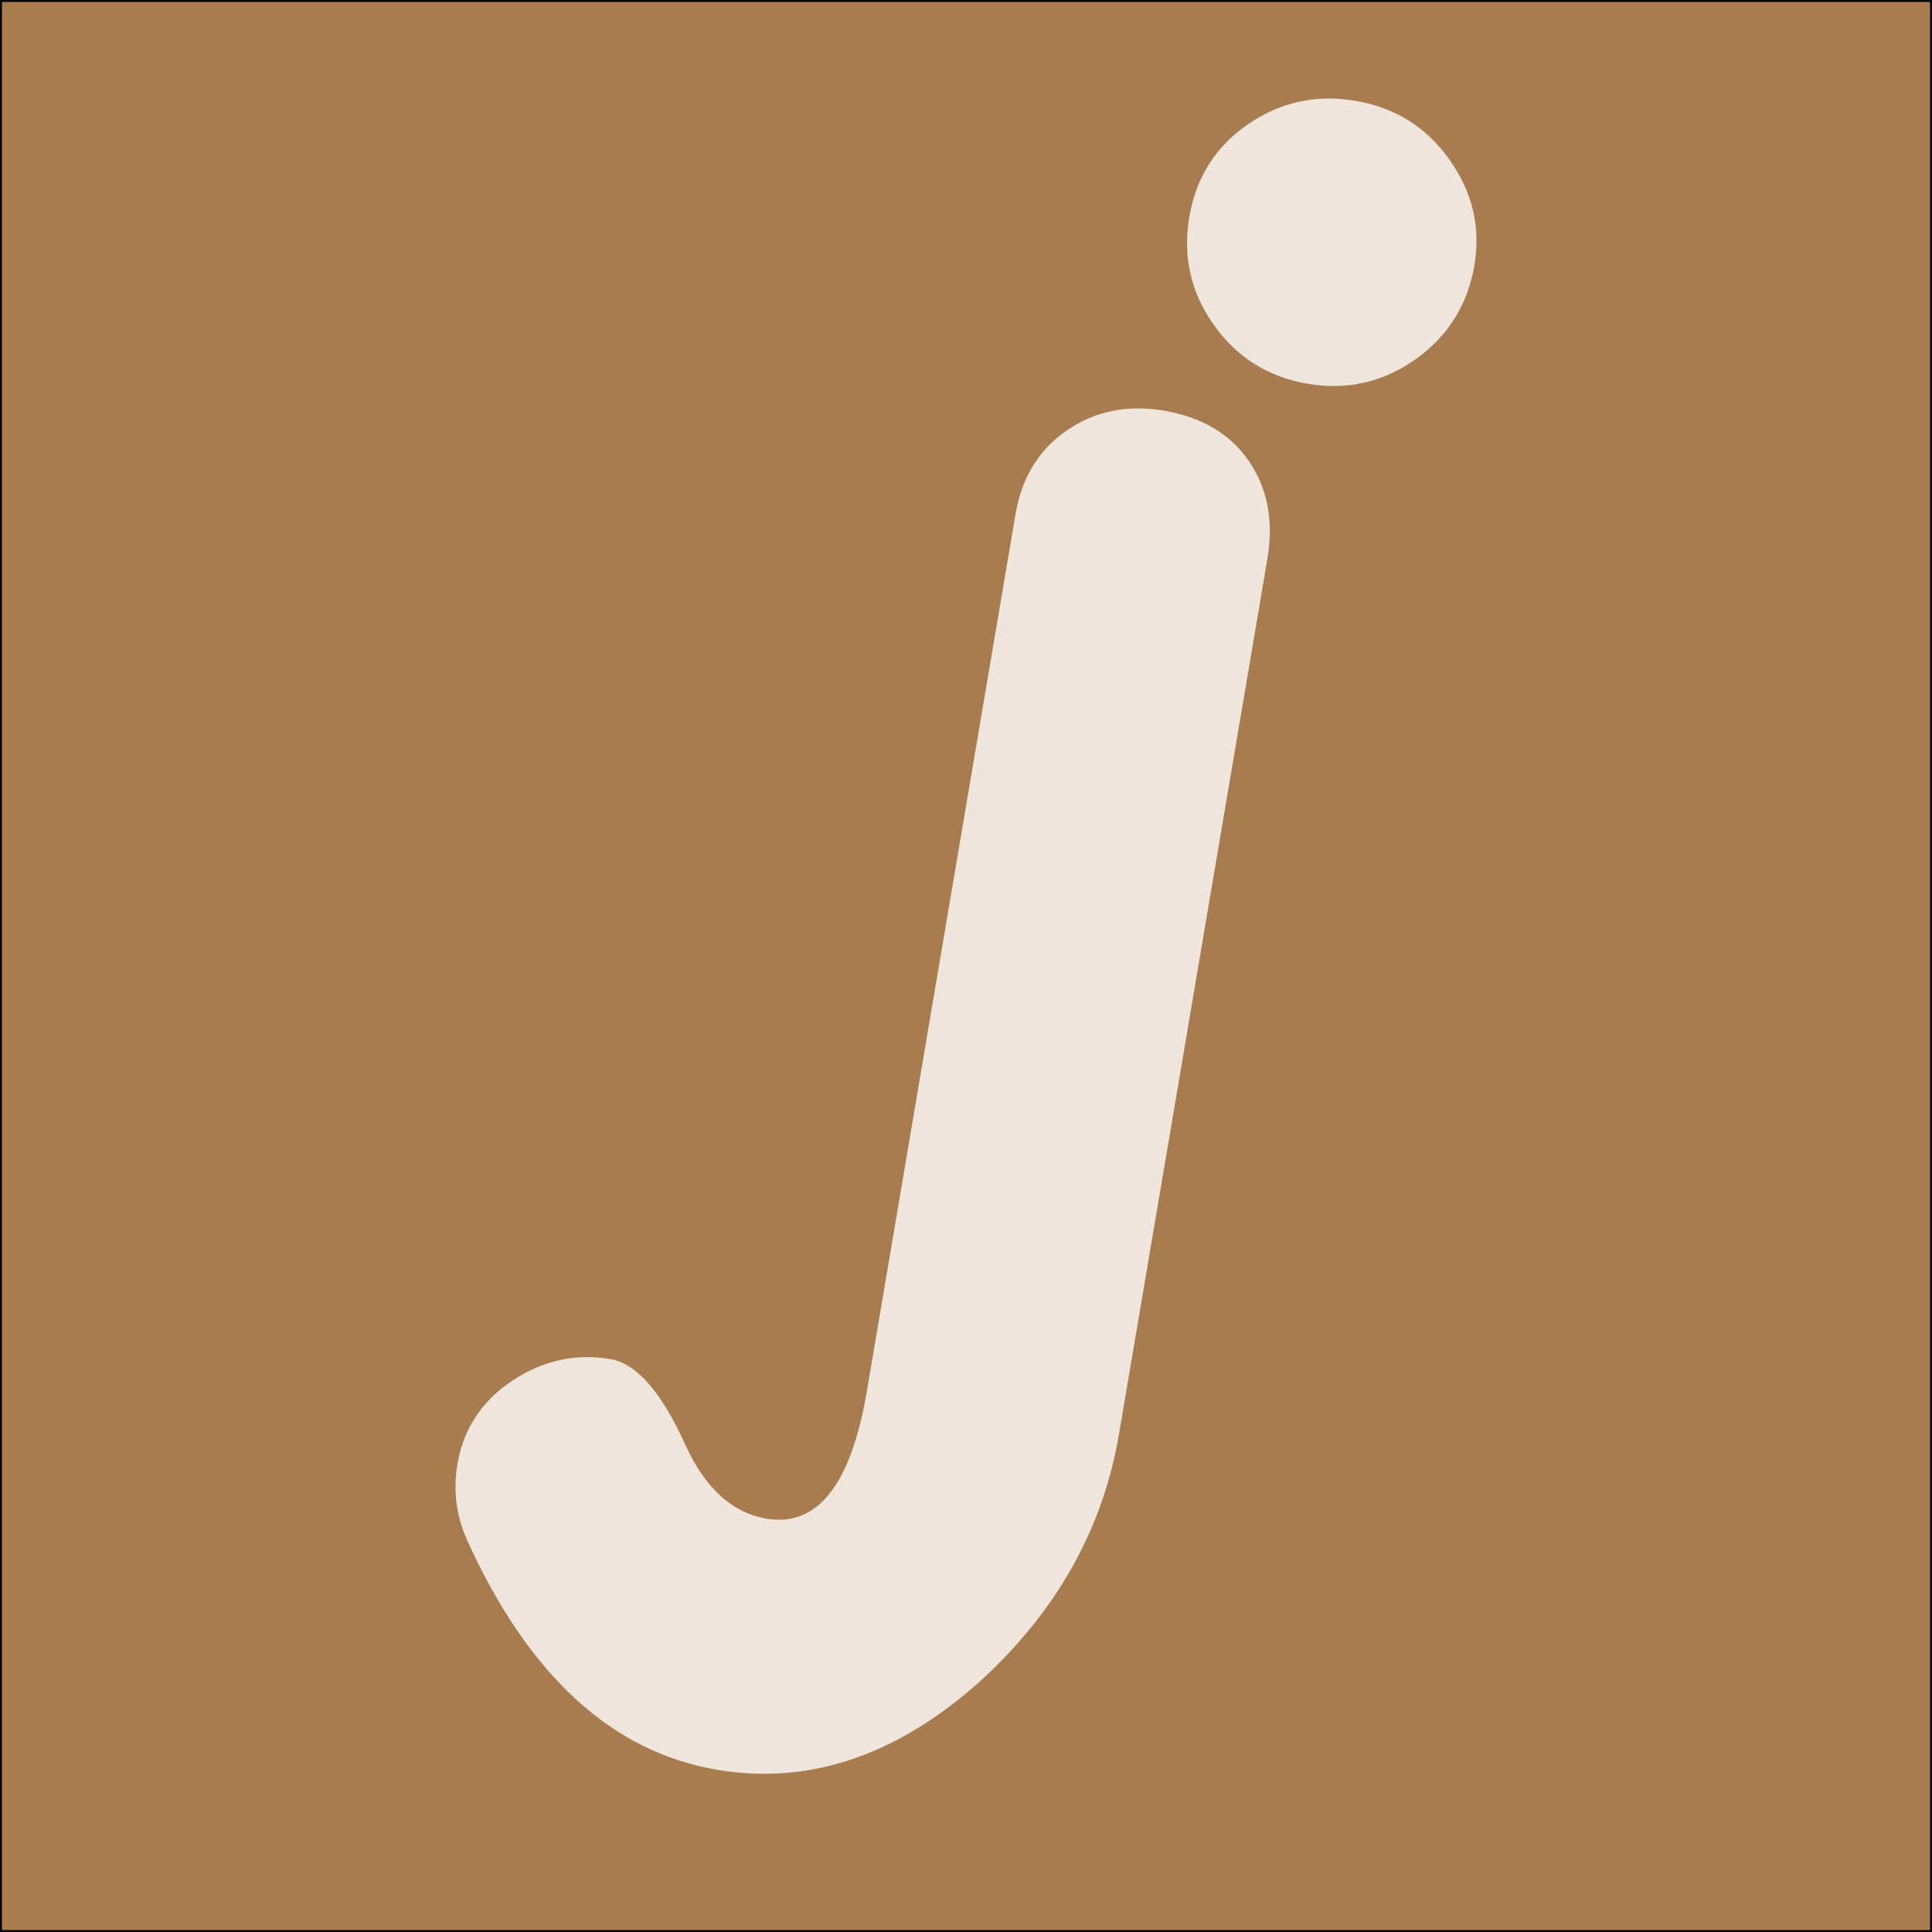
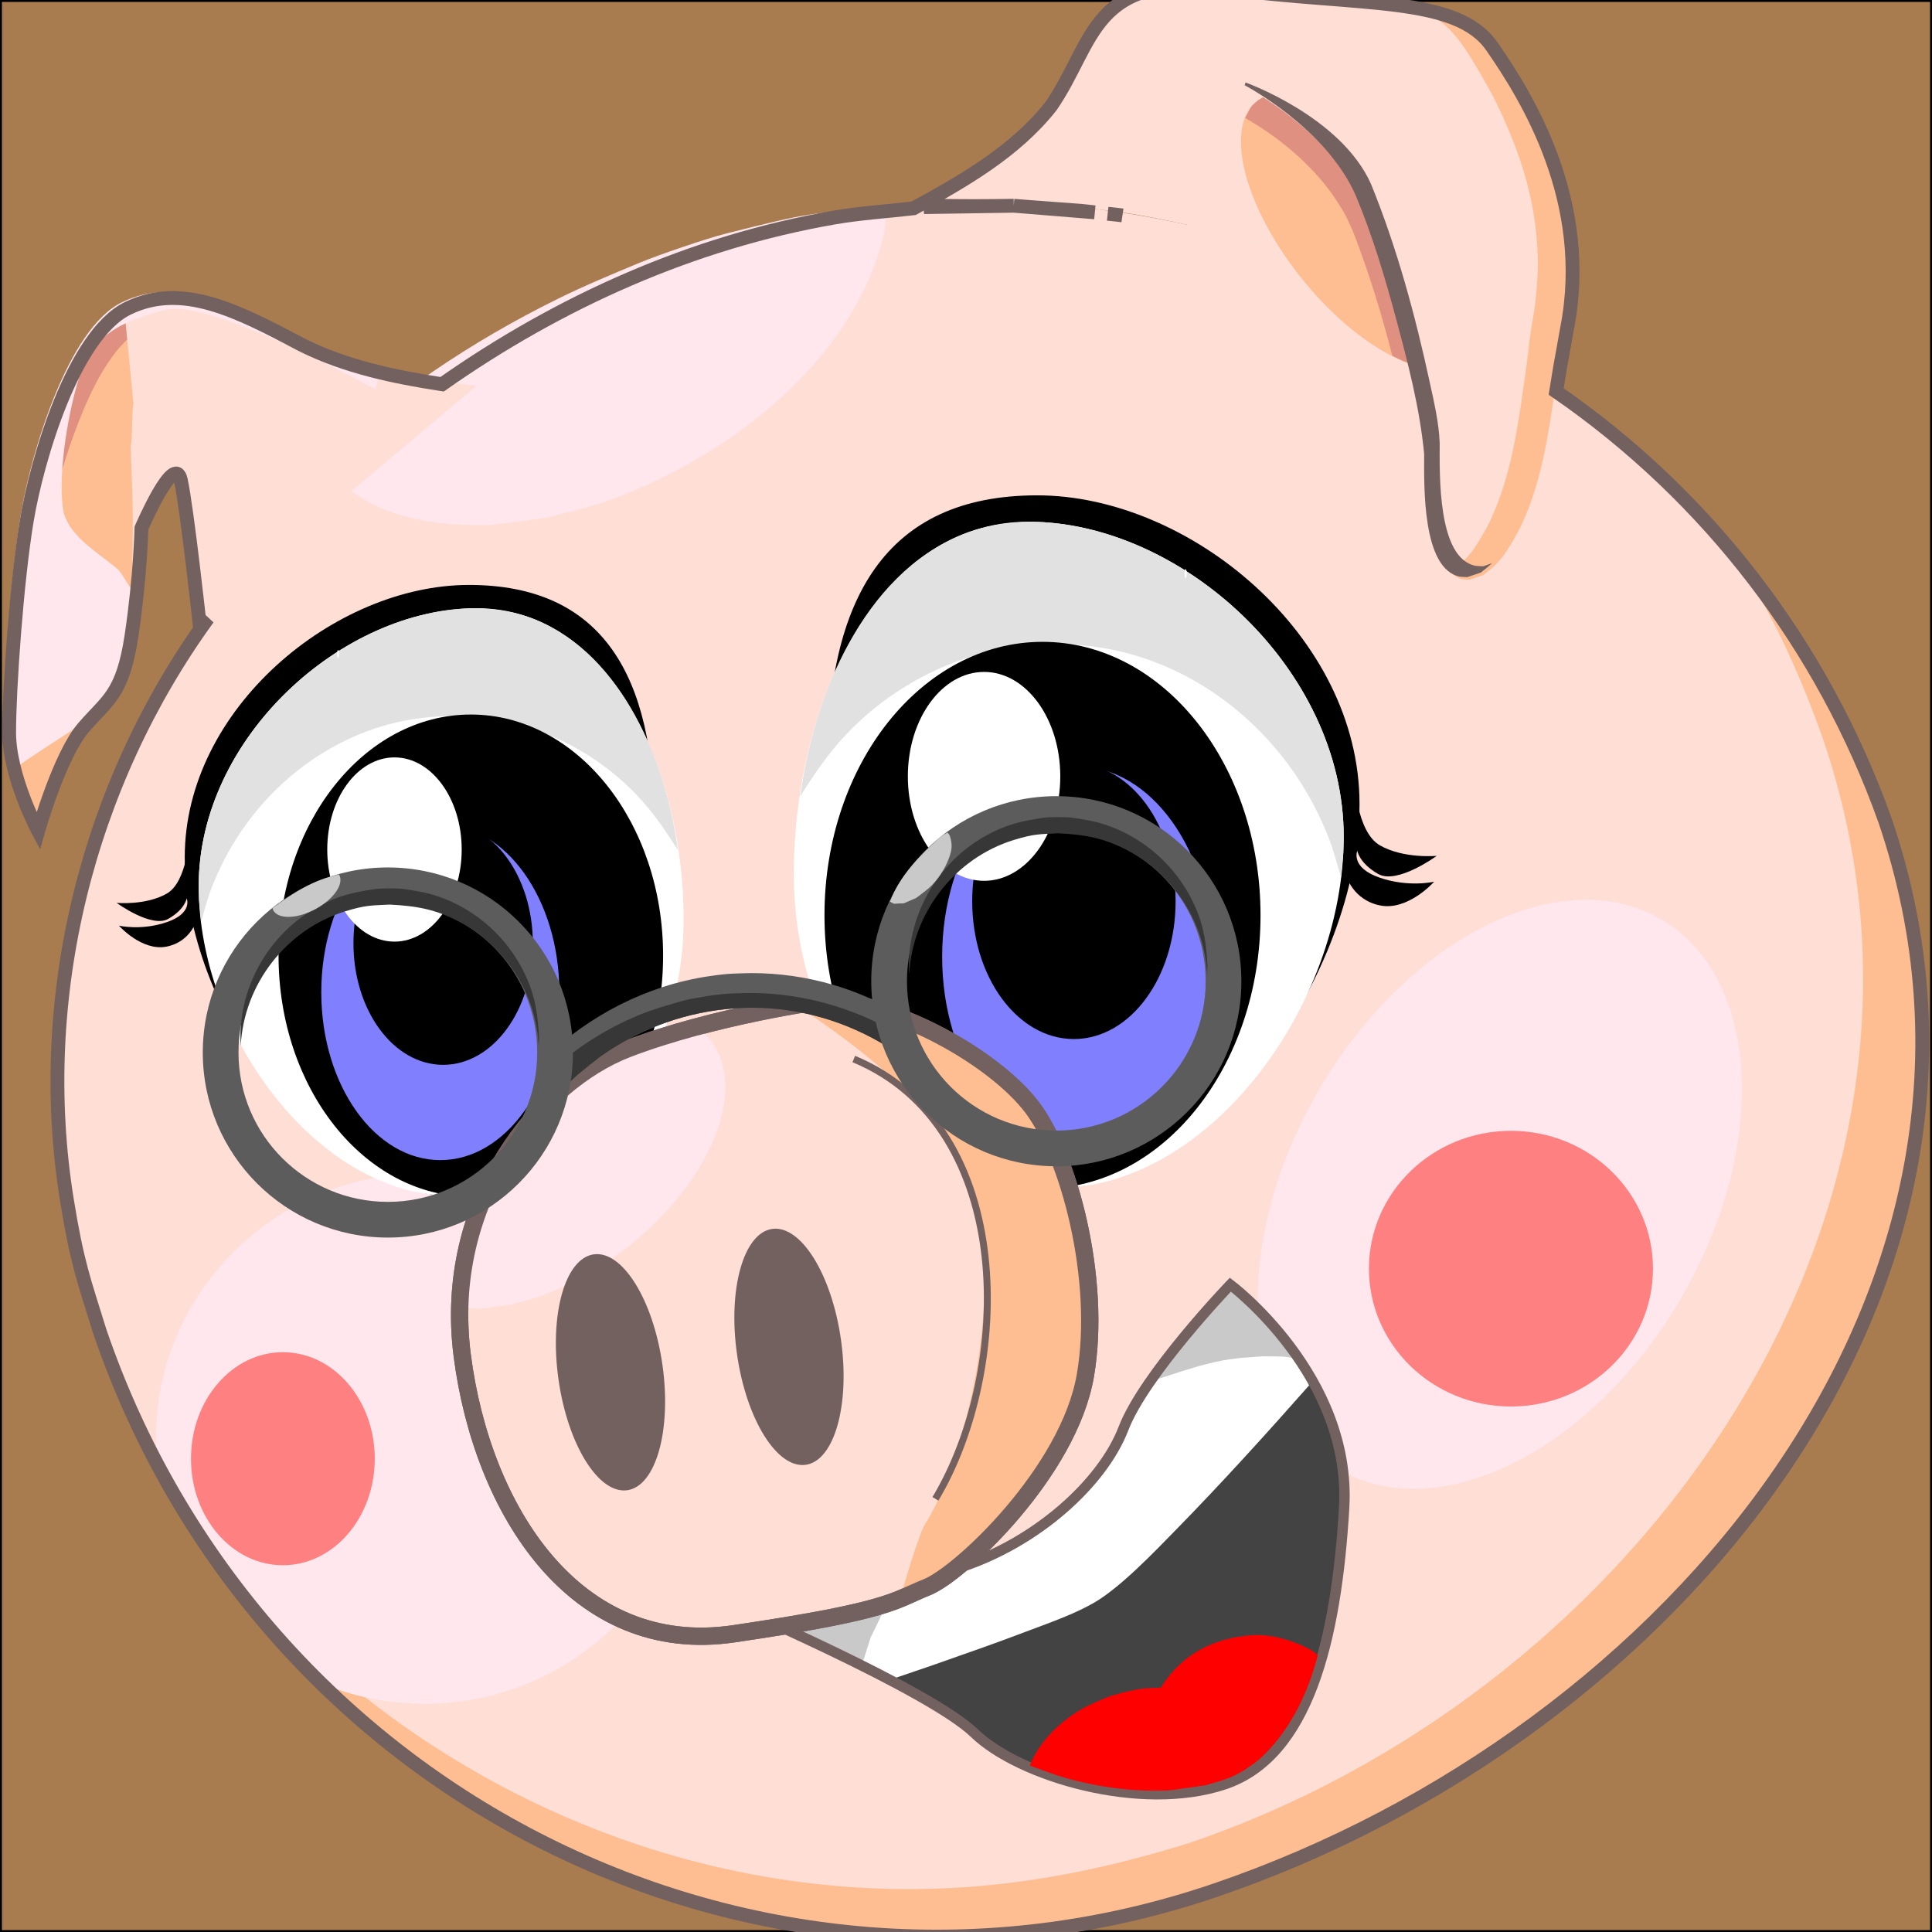
<svg xmlns="http://www.w3.org/2000/svg" version="1.1" id="Layer_1" x="0px" y="0px" width="500px" height="500px" viewBox="0 0 500 500" enable-background="new 0 0 500 500" xml:space="preserve">
-   <rect fill="#A97C50" stroke="#000000" stroke-miterlimit="10" width="500" height="500" />
+   <defs id="defs4619" />
+   <rect fill="#A97C50" stroke="#000000" stroke-miterlimit="10" width="500" height="500" id="rect4610" />
  <g id="Layer_1_1_">
-     <g opacity="0.8">
-       <path fill="#FFFFFF" d="M289.598,371.131c-4.168,24.594-16.158,45.925-35.947,63.972c-21.575,19.301-44.267,26.943-68.104,22.904    c-27.238-4.617-48.797-24.437-64.66-59.414c-2.832-6.328-3.656-12.892-2.5-19.696c1.537-9.08,6.254-16.268,14.154-21.539    c7.901-5.279,16.393-7.142,25.478-5.611c6.808,1.159,13.322,8.688,19.524,22.574c5.142,10.997,12.064,17.23,20.772,18.701    c13.233,2.257,21.905-8.74,26.022-32.95l38.478-227.019c1.6-9.454,6.041-16.671,13.307-21.683c7.273-4.99,15.631-6.688,25.1-5.093    c9.826,1.676,17.164,6.025,22.008,13.078c4.836,7.05,6.416,15.5,4.754,25.337L289.598,371.131z M381.57,68.667    c-1.742,10.21-6.805,18.317-15.203,24.293c-8.412,5.963-17.721,8.086-27.941,6.358c-10.211-1.73-18.314-6.814-24.281-15.222    c-5.971-8.388-8.088-17.708-6.354-27.927c1.729-10.21,6.777-18.206,15.164-23.993c8.367-5.777,17.676-7.807,27.875-6.077    c10.225,1.729,18.312,6.802,24.283,15.211C381.082,49.717,383.246,58.851,381.57,68.667z" />
+     <g opacity="0.8" id="g4613">
+       <path fill="#FFFFFF" d="M289.598,371.131c-4.168,24.594-16.158,45.925-35.947,63.972c-21.575,19.301-44.267,26.943-68.104,22.904    c-27.238-4.617-48.797-24.437-64.66-59.414c-2.832-6.328-3.656-12.892-2.5-19.696c1.537-9.08,6.254-16.268,14.154-21.539    c7.901-5.279,16.393-7.142,25.478-5.611c6.808,1.159,13.322,8.688,19.524,22.574c5.142,10.997,12.064,17.23,20.772,18.701    c13.233,2.257,21.905-8.74,26.022-32.95l38.478-227.019c1.6-9.454,6.041-16.671,13.307-21.683c7.273-4.99,15.631-6.688,25.1-5.093    c9.826,1.676,17.164,6.025,22.008,13.078c4.836,7.05,6.416,15.5,4.754,25.337L289.598,371.131z M381.57,68.667    c-1.742,10.21-6.805,18.317-15.203,24.293c-8.412,5.963-17.721,8.086-27.941,6.358c-10.211-1.73-18.314-6.814-24.281-15.222    c-5.971-8.388-8.088-17.708-6.354-27.927c1.729-10.21,6.777-18.206,15.164-23.993c8.367-5.777,17.676-7.807,27.875-6.077    c10.225,1.729,18.312,6.802,24.283,15.211C381.082,49.717,383.246,58.851,381.57,68.667z" id="path4615" />
+     </g>
+   </g>
+   <g id="g5355" transform="translate(-690.3898,-259.661)">
+     <g display="none" id="Legs" style="display:none">
+       <path id="path5014" d="m 391.013,619.886 c 37.584,-3.384 71.585,32.057 75.943,79.16 4.359,47.103 -24.178,38.472 -61.763,41.856 -37.584,3.383 -69.983,17.5 -74.341,-29.603 -4.359,-47.102 22.576,-88.03 60.161,-91.413 z" style="fill:#957b4b" />
+       <g id="g5016">
+         <path id="path5018" d="m 286.215,655.169 c 24.681,1.981 42.57,30.505 39.957,63.71 -2.614,33.205 -20.063,23.925 -44.744,21.944 -24.682,-1.982 -47.25,4.086 -44.636,-29.119 2.614,-33.204 24.742,-58.516 49.423,-56.535 z" style="fill:#957b4b" />
+         <path id="path5020" d="m 286.215,655.169 c 24.681,1.981 42.57,30.505 39.957,63.71 -2.614,33.205 -20.063,23.925 -44.744,21.944 -24.682,-1.982 -47.25,4.086 -44.636,-29.119 2.614,-33.204 24.742,-58.516 49.423,-56.535 z" style="fill-opacity:0;stroke:#54382a;stroke-width:2.225" />
+       </g>
+       <path id="path5022" d="m 356.671,745.114 c -7.766,-0.773 -14.836,-4.264 -19.173,-10.939 -4.413,-6.79 -5.826,-14.977 -6.646,-22.876 -4.359,-47.102 22.576,-88.03 60.16,-91.413 5.772,-0.51 11.6,-0.118 17.256,1.154 30.787,6.924 51.881,37.487 57.073,67.207 -6.92,-1.64 -14.006,-1.775 -21.07,-1.931 -6.736,0.11 -13.455,0.843 -20.059,2.168 -24.403,4.897 -49.578,18.375 -61.933,40.84 -2.682,4.876 -2.84,6.039 -4.64,11.241 z" style="fill:#7a513d" />
+       <path id="path5024" d="m 391.513,620.386 c 37.584,-3.384 71.585,32.057 75.943,79.16 4.359,47.103 -24.178,38.472 -61.763,41.856 -37.584,3.383 -69.983,17.5 -74.341,-29.603 -4.359,-47.102 22.576,-88.03 60.161,-91.413 z" style="fill-opacity:0;stroke:#54312a;stroke-width:3.28" />
+       <path id="path5026" d="m 306.917,743.013 -5.197,-0.214 c 0.354,-3.511 0.259,-1.863 0.336,-4.941 0,-22.962 -18.502,-41.576 -41.326,-41.576 -8.449,-0.038 -16.501,2.67 -23.447,7.391 3.348,-21.301 18.257,-46.005 41.572,-48.858 3.21,-0.392 4.104,-0.273 6.86,-0.146 24.681,1.981 42.571,30.505 39.957,63.71 -0.799,7.268 -1.585,16.142 -7.646,21.204 -2.372,1.982 -5.001,2.608 -7.941,3.21 z" style="fill:#7a513d" />
+       <path id="path5028" d="m 286.215,655.169 c 24.681,1.981 42.57,30.505 39.957,63.71 -2.614,33.205 -20.063,23.925 -44.744,21.944 -24.682,-1.982 -47.25,4.086 -44.636,-29.119 2.614,-33.204 24.742,-58.516 49.423,-56.535 z" style="fill-opacity:0;stroke:#54382a;stroke-width:2.225" />
+     </g>
+     <g id="Face" transform="matrix(1.791247,0,0,1.791247,348.4779,-201.1697)">
+       <path id="path5155" d="M 365.996,529.858 C 299.875,552.418 227.696,516.257 204.779,449.09 181.862,381.923 225.878,315.534 292,292.974 c 66.121,-22.56 147.798,15.115 170.715,82.282 22.917,67.167 -30.597,132.042 -96.719,154.602 z" style="fill:#ffded6" />
+       <path id="path5157" d="m 322.314,536.524 c -10.949,-0.844 -13.676,-0.648 -24.406,-3.091 -38.122,-8.681 -71.47,-35.433 -87.739,-71.058 18.876,36.266 56.214,61.725 96.654,66.847 19.623,2.485 37.234,0.151 55.996,-5.717 66.122,-22.56 114.375,-92.281 91.458,-159.447 -3.337,-9.437 -7.527,-18.696 -13.178,-26.995 9.603,11.212 16.667,24.339 21.616,38.193 22.917,67.167 -30.597,132.042 -96.719,154.602 -10.051,3.791 -20.655,5.062 -31.227,6.38 z" style="fill:#ffbe92" />
+       <path id="path5159" d="m 384.186,469.497 c -14.358,-8.465 -15.525,-33.093 -2.605,-55.008 12.92,-21.915 35.033,-32.818 49.391,-24.354 14.358,8.465 15.525,33.092 2.605,55.008 -12.92,21.915 -35.033,32.819 -49.391,24.354 z" style="fill:#ffe7ed" />
+       <path id="path5161" d="m 261.864,333.111 c -7.128,0.175 -14.665,-0.636 -20.517,-5.126 -2.077,-1.593 -2.315,-2.126 -3.947,-4.137 10.016,-9.503 21.709,-17.307 34.081,-23.409 3.87,-1.909 7.86,-3.568 11.845,-5.223 2.709,-1.125 9.529,-3.464 12.375,-4.182 12.79,-3.228 11.197,-2.668 23.36,-4.08 -0.187,1.509 -0.198,3.05 -0.562,4.526 -4.549,18.45 -23.254,32.446 -40.535,38.387 -2.688,0.924 -5.485,1.49 -8.228,2.236 z" style="fill:#ffe7ed" />
+       <path id="path5163" d="m 252.214,503.427 c -3.268,-0.003 -6.532,-0.404 -9.702,-1.207 -1.232,-0.312 -2.441,-0.713 -3.646,-1.119 -0.459,-0.154 -0.958,-0.264 -1.341,-0.56 -3.243,-2.504 -10.567,-11.304 -11.214,-12.114 -6.325,-7.914 -7.46,-10.343 -12.317,-18.447 -0.778,-1.418 -0.561,-3.301 -0.601,-4.874 0,-21.164 17.381,-38.321 38.821,-38.321 21.441,0 38.822,17.157 38.822,38.321 0,21.164 -17.381,38.321 -38.822,38.321 z" style="fill:#ffe7ed" />
+     </g>
+     <g id="Ears" transform="matrix(1.791247,0,0,1.791247,348.4779,-201.1697)">
+       <path id="path5166" d="m 415.214,313.329 c -15.45,-11.332 -33.849,-19.342 -52.531,-23.516 -11.43,-2.554 -14.207,-2.374 -25.836,-3.319 -13.494,0.207 -8.693,-0.301 -14.477,0.371 7.227,-3.944 14.671,-8.198 19.849,-14.754 6.403,-9.284 5.763,-19.529 25.29,-16.968 19.528,2.562 33.294,0.961 38.416,8.324 5.122,7.363 14.406,22.409 10.885,40.657 l -1.231,6.929 z" style="fill:#ffded6" />
+       <path id="path5168" d="m 402.277,309.544 c -4.865,3.547 -15.455,-2.026 -23.655,-12.447 -8.199,-10.421 -10.902,-21.745 -6.037,-25.291 4.865,-3.547 15.455,2.026 23.655,12.447 8.199,10.421 10.902,21.745 6.037,25.291 z" style="fill:#ffbe92" />
+       <path id="path5170" d="m 398.99,310.605 c -2.502,0.036 -4.776,-0.795 -6.951,-1.94 -1.473,-5.775 -3.217,-11.481 -5.328,-17.055 -0.354,-0.936 -1.188,-2.879 -1.725,-3.761 -0.687,-1.128 -1.395,-2.247 -2.197,-3.297 -3.169,-4.147 -7.488,-7.66 -12.012,-10.244 1.167,-2.073 0.491,-1.297 1.808,-2.503 4.865,-3.546 15.456,2.027 23.655,12.448 8.199,10.422 10.902,21.744 6.037,25.291 l -0.977,0.559 z" style="fill:#df9080" />
+       <path id="path5172" d="m 403.252,341.015 -1.026,-0.054 c -5.57,-1.044 -5.221,-13.228 -5.221,-17.753 0,-4.525 -5.57,-27.674 -9.921,-37.42 -4.351,-9.747 -16.013,-15.839 -16.013,-15.839 l 8.165,-13.608 c 6.8,0.816 16.824,0.497 22.915,3.843 3.285,1.805 5.131,5.099 6.982,8.205 6.521,10.941 10.032,22.968 7.677,35.735 -1.323,7.172 -2.086,26.532 -9.837,34.734 -0.533,0.564 -1.189,0.997 -1.783,1.496 z" style="fill:#ffded6" />
+       <path id="path5174" d="m 403.252,341.015 c -1.506,0.029 -1.852,-0.25 -2.974,-1.189 l 0.425,-0.145 c 0.595,-0.499 1.25,-0.932 1.783,-1.496 0.458,-0.554 0.981,-1.06 1.373,-1.663 0.836,-1.282 1.643,-2.591 2.3,-3.974 2.881,-6.065 3.928,-12.933 4.857,-19.515 2.389,-16.916 -1.008,6.462 1.063,-8.101 0.155,-1.086 0.518,-2.899 0.617,-3.866 0.366,-3.583 0.501,-5.769 0.203,-9.357 -0.587,-7.082 -2.859,-13.483 -5.954,-19.839 -0.693,-1.423 -1.532,-2.769 -2.299,-4.154 -1.851,-3.107 -3.697,-6.4 -6.982,-8.205 -1.998,-1.17 -4.248,-1.626 -6.477,-2.111 3.801,0.256 7.544,1.096 10.965,2.784 3.284,1.805 5.13,5.099 6.982,8.206 5.12,8.695 8.622,18.433 8.401,28.633 -0.067,3.057 -0.55,5.637 -0.969,8.583 -2.064,14.513 1.318,-8.758 -1.063,8.1 -0.929,6.582 -1.976,13.45 -4.857,19.515 -0.657,1.383 -1.464,2.692 -2.3,3.974 -0.392,0.603 -0.915,1.109 -1.373,1.663 -0.533,0.564 -1.188,0.997 -1.782,1.496 z" style="fill:#ffbe92" />
+       <path id="path5176" d="m 402.887,340.65 -1.025,-0.054 c -5.57,-1.044 -5.222,-13.227 -5.222,-17.752 -0.638,-6.639 -2.349,-13.186 -4.079,-19.615 -1.624,-6.038 -3.423,-12.034 -5.842,-17.806 -4.351,-9.747 -16.012,-15.838 -16.012,-15.838 l 0.13,-0.401 c 0,0 13.775,4.922 18.126,14.669 3.758,9.245 6.389,18.952 8.496,28.699 0.61,2.82 1.326,5.808 1.425,8.721 0,4.525 -0.348,16.709 5.221,17.753 1.493,0.078 0.702,0.164 2.353,-0.398 -1.008,0.896 -0.467,0.439 -1.632,1.362 z" style="fill:#736160" />
+       <path id="path5178" d="m 259.731,312.99 c 0,0 -16.416,-1.459 -25.718,-6.384 -9.302,-4.925 -17.328,-9.12 -25.171,-5.29 -7.842,3.831 -13.132,21.888 -14.591,30.643 -1.459,8.755 -2.554,24.258 -2.554,30.642 0,6.384 4.195,14.227 4.195,14.227 0,0 3.101,-10.944 6.567,-14.956 3.465,-4.013 5.654,-4.743 6.931,-13.315 1.276,-8.573 1.427,-15.491 1.427,-15.491 0,0 4.774,-11.139 5.686,-6.944 0.912,4.195 2.736,20.976 2.736,20.976 l 40.492,-34.108 z" style="fill:#ffded6" />
+       <path id="path5180" d="m 195.893,376.828 c 0,0 -4.196,-7.843 -4.196,-14.226 0.07,-6.273 0.539,-12.539 1.105,-18.783 0.86,-9.485 2.107,-17.71 5.457,-26.722 1.589,-4.277 3.5,-8.734 6.45,-12.28 0.801,-0.963 1.739,-1.809 2.693,-2.621 0.405,-0.345 0.908,-0.554 1.362,-0.831 l 1.418,14.397 c -0.257,-0.322 -0.167,6.058 -0.436,5.746 0.358,9.139 0.449,11.604 0.118,20.752 -0.147,4.077 -0.463,9.474 -2.315,13.219 -1.237,2.503 -3.251,4.357 -5.09,6.393 -3.466,4.013 -6.566,14.956 -6.566,14.956 z" style="fill:#ffbe92" />
+       <path id="path5182" d="m 191.697,362.601 c 0.07,-6.272 0.538,-12.539 1.105,-18.783 0.86,-9.485 2.107,-17.71 5.456,-26.722 1.59,-4.277 3.501,-8.734 6.45,-12.28 0.802,-0.963 1.74,-1.809 2.694,-2.621 0.405,-0.344 0.908,-0.554 1.362,-0.831 l 0.487,4.94 -1.171,1.241 c -2.95,3.546 -4.861,8.004 -6.45,12.281 -3.35,9.012 -4.597,17.236 -5.457,26.721 -0.566,6.244 -1.035,12.511 -1.104,18.783 l -3.372,-2.729 z" style="fill:#df9080" />
+       <path id="path5184" d="m 192.453,368.668 c -1.128,-4.782 -0.84,-2.625 -1.121,-6.431 0,-6.384 1.095,-21.888 2.554,-30.643 1.459,-8.755 6.748,-26.812 14.592,-30.642 7.842,-3.83 15.868,0.365 25.17,5.289 3.862,2.022 8.083,3.2 12.309,4.177 l -0.818,3.119 c 0,0 -23.529,-13.132 -30.278,-11.491 -6.748,1.642 -10.761,3.831 -12.585,9.85 -1.824,6.019 -3.101,14.774 -2.189,19.516 1.157,3.696 5.102,5.75 7.829,8.126 0.579,0.505 1.92,3.047 2.451,3.602 0.009,2.341 0.146,4.994 -0.062,7.322 -0.35,3.899 -3.968,8.047 -5.522,9.351 -0.422,0.354 -3.353,2.843 -3.784,3.153 -2.73,1.769 -5.464,3.533 -8.13,5.397 z" style="fill:#ffe7ed" />
+     </g>
+     <g id="Blush" transform="matrix(1.791247,0,0,1.791247,348.4779,-201.1697)">
+       <path id="path5187" d="m 409.182,460.48 c -11.333,0 -20.519,-8.917 -20.519,-19.916 0,-10.999 9.186,-19.916 20.519,-19.916 11.333,0 20.519,8.917 20.519,19.916 0,10.999 -9.186,19.916 -20.519,19.916 z" style="fill:#ff8080" />
+       <path id="path5189" d="m 231.749,483.414 c -7.333,0 -13.277,-6.891 -13.277,-15.39 0,-8.499 5.944,-15.39 13.277,-15.39 7.333,0 13.277,6.891 13.277,15.39 0,8.499 -5.944,15.39 -13.277,15.39 z" style="fill:#ff8080" />
+     </g>
+     <g id="Mouth" transform="matrix(1.791247,0,0,1.791247,348.4779,-201.1697)">
+       <path id="path5192" d="m 295.117,488.242 c 0,0 22.094,-1.258 33.561,-4.879 11.466,-3.621 21.004,-12.36 24.022,-20.205 3.017,-7.846 15.443,-20.783 15.443,-20.783 0,0 17.56,13.15 16.437,32.233 -1.123,19.083 -5.164,35.921 -17.287,39.962 -12.124,4.041 -29.635,-1.123 -36.146,-7.409 -6.51,-6.286 -36.03,-18.919 -36.03,-18.919 z" style="fill:#434343" />
+       <path id="path5194" d="m 319.699,499.881 c -6.137,-3.246 -12.417,-6.212 -18.744,-9.063 -1.937,-0.873 -3.917,-1.671 -5.837,-2.58 l 0.064,0 c 11.242,-0.85 22.617,-1.747 33.496,-4.875 11.467,-3.621 21.005,-12.36 24.023,-20.205 3.017,-7.846 15.442,-20.783 15.442,-20.783 3.963,3.157 7.41,6.982 10.218,11.197 0.741,1.113 1.323,2.325 1.984,3.487 -6.421,7.27 -12.932,14.465 -19.722,21.396 -2.965,3.027 -7.927,8.235 -11.734,10.407 -2.868,1.636 -6.12,2.768 -9.196,3.93 -5.936,2.241 -7.531,2.757 -14.098,5.077 z" style="fill:#ffffff" />
+       <path id="path5196" d="m 315.437,497.736 c -8.139,-4.095 -3.334,-1.743 -14.483,-6.919 -1.936,-0.873 -3.916,-1.671 -5.836,-2.579 l 0.064,0 c 8.875,-0.715 11.345,-0.807 21.081,-2.182 1.78,-0.252 3.529,-0.688 5.293,-1.032 -3.145,4.586 -1.38,1.738 -4.872,8.792 z" style="fill:#c9c9c9" />
+       <path id="path5198" d="m 355.792,457.529 c 3.628,-5.42 7.865,-10.426 12.352,-15.154 3.979,3.447 3.641,2.956 7.994,8.114 0.805,0.955 1.462,2.028 2.193,3.042 -2.889,-0.372 -1.257,-0.231 -4.904,-0.306 -3.295,0.241 -4.729,0.238 -8.262,1.13 -2.421,0.611 -4.775,1.462 -7.163,2.193 z" style="fill:#c9c9c9" />
+       <path id="path5200" d="m 295.617,488.742 c 0,0 22.094,-1.258 33.561,-4.879 11.466,-3.621 21.004,-12.36 24.022,-20.205 3.017,-7.846 15.443,-20.783 15.443,-20.783 0,0 17.56,13.15 16.437,32.233 -1.123,19.083 -5.164,35.921 -17.287,39.962 -12.124,4.041 -29.635,-1.123 -36.146,-7.409 -6.51,-6.286 -36.03,-18.919 -36.03,-18.919 z" style="fill-opacity:0;stroke:#736160;stroke-width:1.5" />
+       <path id="path5202" d="m 360.013,515.925 c -5.205,0.268 -10.372,-0.395 -15.376,-1.835 -1.58,-0.454 -3.109,-1.074 -4.663,-1.611 l -0.317,-0.151 c 1.392,-3.365 4.05,-6.037 7.134,-7.921 1.29,-0.788 2.704,-1.358 4.101,-1.935 0.691,-0.286 1.432,-0.431 2.148,-0.647 2.691,-0.669 3.351,-0.634 5.546,-0.724 3.134,-5 7.858,-7.304 13.642,-7.603 2.775,-0.029 5.375,0.783 7.828,2.033 0.442,0.225 0.815,0.564 1.223,0.847 -1.386,5.437 -3.908,10.702 -7.985,14.639 -0.838,0.808 -1.82,1.459 -2.8,2.088 -1.727,1.108 -3.589,1.573 -5.533,2.117 z" style="fill:#ff0000" />
+     </g>
+     <g id="Eyes" transform="matrix(1.791247,0,0,1.791247,348.4779,-201.1697)">
+       <g id="g5205">
+         <path id="path5207" d="m 343.579,428.903 c -21.984,0 -33.205,-36.405 -33.205,-60.732 0,-24.328 8.38,-39.336 30.365,-39.336 21.985,0 46.563,20.272 46.563,44.6 0,24.327 -21.738,55.468 -43.723,55.468 z" style="fill:#000000" />
+         <path id="path5209" d="m 343.58,428.903 c -21.985,0 -38.012,-21.026 -38.012,-45.354 0,-24.327 11.949,-50.9 33.933,-50.9 21.985,0 45.517,21.189 45.517,45.517 0,24.327 -19.453,50.737 -41.438,50.737 z" style="fill:#ffffff" />
+         <path id="path5211" d="m 384.62,383.997 c -1.09,-3.7 -1.227,-4.644 -2.838,-8.176 -5.284,-11.584 -15.481,-20.783 -27.846,-24.132 -3.517,-0.953 -7.055,-1.323 -10.682,-1.42 -10.721,0.049 -21.009,4.304 -28.74,11.718 -3.28,3.146 -5.389,6.208 -7.816,10 l -0.19,0.37 c 1.842,-14.219 8.994,-32.064 23.43,-37.871 3.101,-1.248 6.253,-1.711 9.563,-1.837 21.985,0 45.517,21.19 45.517,45.517 l -0.056,2.286 z" style="fill:#e1e1e1" />
+         <g id="g5213">
+           <path id="path5215" d="m 341.5,428.5 c -17.121,0 -31,-17.461 -31,-39 0,-21.539 13.879,-39 31,-39 17.121,0 31,17.461 31,39 0,21.539 -13.879,39 -31,39 z" style="fill:#000000" />
+           <path id="path5217" d="m 341.5,428.5 c -17.121,0 -31,-17.461 -31,-39 0,-21.539 13.879,-39 31,-39 17.121,0 31,17.461 31,39 0,21.539 -13.879,39 -31,39 z" style="fill-opacity:0;stroke:#000000;stroke-width:1" />
+         </g>
+         <g id="g5219">
+           <path id="path5221" d="m 346.5,423.5 c -11.046,0 -20,-12.536 -20,-28 0,-15.464 8.954,-28 20,-28 11.046,0 20,12.536 20,28 0,15.464 -8.954,28 -20,28 z" style="fill:#8080ff" />
+           <path id="path5223" d="m 346.5,423.5 c -11.046,0 -20,-12.536 -20,-28 0,-15.464 8.954,-28 20,-28 11.046,0 20,12.536 20,28 0,15.464 -8.954,28 -20,28 z" style="fill-opacity:0;stroke:#000000;stroke-width:1" />
+         </g>
+         <g id="g5225">
+           <path id="path5227" d="m 346.037,406.89 c -7.839,0 -14.194,-8.692 -14.194,-19.414 10e-4,-10.722 6.355,-19.414 14.194,-19.414 7.839,0 14.193,8.692 14.193,19.414 0,10.722 -6.354,19.414 -14.193,19.414 z" style="fill:#000000" />
+           <path id="path5229" d="m 346.037,406.89 c -7.839,0 -14.194,-8.692 -14.194,-19.414 10e-4,-10.722 6.355,-19.414 14.194,-19.414 7.839,0 14.193,8.692 14.193,19.414 0,10.722 -6.354,19.414 -14.193,19.414 z" style="fill-opacity:0;stroke:#000000;stroke-width:1" />
+         </g>
+         <path id="path5231" d="m 333.056,384.529 c -6.081,0 -11.011,-6.757 -11.011,-15.091 0,-8.334 4.93,-15.091 11.011,-15.091 6.082,0 11.013,6.757 11.013,15.091 0,8.334 -4.931,15.091 -11.013,15.091 z" style="fill:#ffffff" />
+         <path id="path5233" d="m 362.178,340.807 c -0.09,0 -0.163,-0.293 -0.163,-0.653 0,-0.36 0.073,-0.653 0.163,-0.653 0.09,0 0.163,0.293 0.163,0.653 0,0.36 -0.073,0.653 -0.163,0.653 z" style="fill:#ffffff" />
+         <path id="path5235" d="m 386.551,369.767 c 0,0 0.263,7.675 3.701,9.64 3.438,1.964 8.206,1.516 8.206,1.516 0,0 -5.714,4.187 -8.464,2.615 -2.751,-1.571 -3.013,-3.356 -3.013,-3.356 0,0 -1.039,2.399 3.185,3.873 4.224,1.473 7.919,0.602 7.919,0.602 0,0 -3.752,4.222 -7.779,3.436 -4.028,-0.785 -4.964,-4.421 -4.964,-4.421" style="fill:#000000" />
+       </g>
+       <g id="g5237">
+         <path id="path5239" d="m 256.13,430.029 c 19.388,0 29.283,-32.106 29.283,-53.56 0,-21.454 -7.39,-34.69 -26.779,-34.69 -19.388,0 -41.063,17.878 -41.063,39.332 0,21.455 19.171,48.918 38.559,48.918 z" style="fill:#000000" />
+         <path id="path5241" d="m 256.13,430.029 c 19.388,0 33.522,-18.543 33.522,-39.997 0,-21.454 -10.537,-44.889 -29.925,-44.889 -19.389,0 -40.141,18.687 -40.141,40.141 0,21.454 17.156,44.745 36.544,44.745 z" style="fill:#ffffff" />
+         <path id="path5243" d="m 219.936,390.426 c 0.962,-3.263 1.082,-4.096 2.503,-7.211 4.66,-10.216 13.652,-18.328 24.557,-21.282 3.102,-0.84 6.222,-1.167 9.421,-1.252 9.455,0.043 18.528,3.796 25.345,10.334 2.893,2.774 4.753,5.475 6.893,8.819 l 0.168,0.326 c -1.625,-12.539 -7.932,-28.277 -20.663,-33.398 -2.735,-1.1 -5.515,-1.509 -8.434,-1.62 -19.388,0 -40.141,18.687 -40.141,40.142 l 0.05,2.015 z" style="fill:#e1e1e1" />
+         <g id="g5245">
+           <path id="path5247" d="m 258.904,429.732 c 15.099,0 27.339,-15.399 27.339,-34.394 0,-18.995 -12.24,-34.394 -27.339,-34.394 -15.099,0 -27.339,15.399 -27.339,34.394 0,18.995 12.24,34.394 27.339,34.394 z" style="fill:#000000" />
+           <path id="path5249" d="m 258.904,429.732 c 15.099,0 27.339,-15.399 27.339,-34.394 0,-18.995 -12.24,-34.394 -27.339,-34.394 -15.099,0 -27.339,15.399 -27.339,34.394 0,18.995 12.24,34.394 27.339,34.394 z" style="fill-opacity:0;stroke:#000000;stroke-width:0.882" />
+         </g>
+         <g id="g5251">
+           <path id="path5253" d="m 254.495,425.322 c 9.741,0 17.638,-11.055 17.638,-24.693 0,-13.638 -7.897,-24.693 -17.638,-24.693 -9.741,0 -17.638,11.055 -17.638,24.693 0,13.638 7.897,24.693 17.638,24.693 z" style="fill:#8080ff" />
+           <path id="path5255" d="m 254.495,425.322 c 9.741,0 17.638,-11.055 17.638,-24.693 0,-13.638 -7.897,-24.693 -17.638,-24.693 -9.741,0 -17.638,11.055 -17.638,24.693 0,13.638 7.897,24.693 17.638,24.693 z" style="fill-opacity:0;stroke:#000000;stroke-width:0.882" />
+         </g>
+         <g id="g5257">
+           <path id="path5259" d="m 254.903,410.674 c 6.913,0 12.517,-7.665 12.517,-17.121 0,-9.456 -5.604,-17.121 -12.517,-17.121 -6.913,0 -12.517,7.665 -12.517,17.121 0,9.456 5.604,17.121 12.517,17.121 z" style="fill:#000000" />
+           <path id="path5261" d="m 254.903,410.674 c 6.913,0 12.517,-7.665 12.517,-17.121 0,-9.456 -5.604,-17.121 -12.517,-17.121 -6.913,0 -12.517,7.665 -12.517,17.121 0,9.456 5.604,17.121 12.517,17.121 z" style="fill-opacity:0;stroke:#000000;stroke-width:0.882" />
+         </g>
+         <path id="path5263" d="m 247.873,393.313 c 5.364,0 9.712,-5.958 9.712,-13.308 0,-7.35 -4.348,-13.308 -9.712,-13.308 -5.364,0 -9.712,5.958 -9.712,13.308 0,7.35 4.348,13.308 9.712,13.308 z" style="fill:#ffffff" />
+         <path id="path5265" d="m 239.728,352.336 c 0.079,0 0.144,-0.257 0.144,-0.575 0,-0.318 -0.065,-0.576 -0.144,-0.576 -0.079,0 -0.144,0.258 -0.144,0.576 0,0.318 0.065,0.575 0.144,0.575 z" style="fill:#ffffff" />
+         <path id="path5267" d="m 218.233,377.876 c 0,0 -0.232,6.77 -3.264,8.502 -3.032,1.733 -7.237,1.337 -7.237,1.337 0,0 5.04,3.693 7.465,2.307 2.426,-1.386 2.657,-2.961 2.657,-2.961 0,0 0.916,2.117 -2.809,3.416 -3.725,1.299 -6.983,0.531 -6.983,0.531 0,0 3.309,3.723 6.86,3.03 3.552,-0.692 4.378,-3.899 4.378,-3.899" style="fill:#000000" />
+       </g>
+     </g>
+     <g id="Nose" transform="matrix(1.791247,0,0,1.791247,348.4779,-201.1697)">
+       <g id="g5270">
+         <path id="path5272" d="m 309.899,401.846 c 0,0 -15.887,2.166 -28.404,6.981 -12.517,4.814 -26.72,21.905 -23.831,44.291 2.888,22.387 16.369,43.57 39.237,40.2 22.868,-3.37 23.108,-4.814 27.923,-6.74 4.814,-1.926 20.46,-16.609 22.868,-30.571 2.407,-13.961 -2.408,-31.775 -7.703,-38.755 -5.296,-6.981 -19.498,-15.165 -30.09,-15.406 z" style="fill:#ffded6" />
+         <path id="path5274" d="m 309.899,401.846 c 0,0 -15.887,2.166 -28.404,6.981 -12.517,4.814 -26.72,21.905 -23.831,44.291 2.888,22.387 16.369,43.57 39.237,40.2 22.868,-3.37 23.108,-4.814 27.923,-6.74 4.814,-1.926 20.46,-16.609 22.868,-30.571 2.407,-13.961 -2.408,-31.775 -7.703,-38.755 -5.296,-6.981 -19.498,-15.165 -30.09,-15.406 z" style="fill-opacity:0;stroke:#736160;stroke-width:2.5" />
+       </g>
+       <path id="path5276" d="m 321.146,487.454 c 1.002,-3.333 1.53,-5.28 2.733,-8.529 0.585,-1.577 0.833,-1.664 1.475,-2.828 0.947,-1.718 1.503,-3.002 2.225,-4.913 3.426,-9.059 5.499,-18.847 5.522,-28.55 0.012,-5.288 -0.516,-10.699 -2.615,-15.608 -1.513,-3.538 -3.905,-6.355 -6.37,-9.261 -0.918,-1.082 -1.818,-2.182 -2.81,-3.196 -4.739,-4.841 -10.441,-8.729 -15.986,-12.571 1.357,-0.233 2.716,-0.46 4.079,-0.652 10.592,0.241 24.794,8.425 30.09,15.406 5.724,8.494 8.32,20.463 8.34,30.592 0.008,4.087 -0.173,4.81 -0.637,8.163 -2.407,13.962 -18.054,28.645 -22.868,30.571 l -1.644,0.704 z" style="fill:#ffbe92" />
+       <path id="path5278" d="m 314.232,410.272 c 23.762,9.891 22.894,45.05 11.795,63.549" style="fill-opacity:0;stroke:#736160;stroke-width:1" />
+       <path id="path5280" d="m 260.328,446.348 -3.526,-0.178 c 0.15,-2.89 0.127,-4.542 0.723,-7.409 2.194,-10.556 7.613,-20.017 16.375,-26.477 5.018,-3.7 10.863,-5.439 16.795,-7.049 2.18,1.41 1.251,0.607 2.847,2.338 5.51,7.132 -0.021,20.637 -12.353,30.164 -3.607,2.767 -7.573,5.082 -11.847,6.663 -1.511,0.559 -3.09,0.907 -4.635,1.36 z" style="fill:#ffe7ed" />
+       <path id="path5282" d="m 309.899,401.846 c 0,0 -15.887,2.166 -28.404,6.981 -12.517,4.814 -26.72,21.905 -23.831,44.291 2.888,22.387 16.369,43.57 39.237,40.2 22.868,-3.37 23.108,-4.814 27.923,-6.74 4.814,-1.926 20.46,-16.609 22.868,-30.571 2.407,-13.961 -2.408,-31.775 -7.703,-38.755 -5.296,-6.981 -19.498,-15.165 -30.09,-15.406 z" style="fill-opacity:0;stroke:#736160;stroke-width:2.5" />
+       <g id="g5284">
+         <path id="path5286" d="m 281.509,472.575 c -4.145,0.591 -8.593,-6.559 -9.934,-15.97 -1.34,-9.41 0.934,-17.517 5.08,-18.108 4.145,-0.591 8.593,6.559 9.934,15.97 1.34,9.41 -0.934,17.517 -5.08,18.108 z" style="fill:#736160" />
+         <path id="path5288" d="m 307.297,468.901 c -4.145,0.591 -8.593,-6.559 -9.934,-15.97 -1.34,-9.41 0.934,-17.517 5.08,-18.108 4.145,-0.591 8.593,6.559 9.934,15.97 1.34,9.41 -0.934,17.517 -5.08,18.108 z" style="fill:#736160" />
+       </g>
+     </g>
+     <g id="Glasses" transform="matrix(1.791247,0,0,1.791247,348.4779,-201.1697)">
+       <g id="g5291">
+         <path id="path5293" d="m 272.967,413.806 -3.469,-3.601 c 6.521,-6.239 14.774,-10.542 23.733,-11.881 2.888,-0.431 3.721,-0.4 6.219,-0.462 7.961,0 15.623,2.243 22.382,6.44 l -2.638,4.248 c -5.977,-3.712 -12.728,-5.688 -19.744,-5.688 -6.718,0.042 -13.33,1.863 -19.101,5.296 -2.82,1.677 -3.433,2.316 -5.992,4.369 z" style="fill:#5c5c5c" />
+         <path id="path5295" d="m 272.967,413.806 -2.091,-2.17 c 3.627,-3.245 7.886,-5.889 12.389,-7.739 2.074,-0.852 4.242,-1.463 6.402,-2.064 1.087,-0.302 2.216,-0.426 3.325,-0.639 2.887,-0.431 3.721,-0.4 6.219,-0.462 7.491,0.006 14.765,2.058 21.245,5.786 l -1.262,2.032 c -5.977,-3.712 -12.728,-5.688 -19.744,-5.688 -6.718,0.042 -13.33,1.863 -19.102,5.296 -2.82,1.677 -3.432,2.316 -5.991,4.369 z" style="fill:#373737" />
+       </g>
+       <path id="path5297" d="m 246.916,436.073 c -14.767,0 -26.738,-11.971 -26.738,-26.738 0,-14.767 11.971,-26.738 26.738,-26.738 14.767,0 26.738,11.971 26.738,26.738 0,14.767 -11.971,26.738 -26.738,26.738 z m 0,-5.159 c 11.918,0 21.579,-9.661 21.579,-21.579 0,-11.918 -9.661,-21.579 -21.579,-21.579 -11.918,0 -21.579,9.661 -21.579,21.579 0,11.918 9.661,21.579 21.579,21.579 z" style="fill:#5c5c5c" />
+       <path id="path5299" d="m 268.7,408.371 c -0.308,-7.405 -4.734,-14.285 -11.234,-17.805 -3.548,-1.92 -6.36,-2.406 -10.286,-2.604 -2.609,0.132 -3.485,0.065 -6.417,0.97 -8.524,2.63 -14.655,10.55 -15.103,19.438 -0.528,-8.217 3.999,-16.228 11.234,-20.145 2.868,-1.553 4.87,-2.008 8.079,-2.493 0.983,-0.149 3.431,-0.149 4.413,0 1.416,0.214 2.842,0.436 4.211,0.859 5.326,1.643 9.906,5.425 12.558,10.323 1.92,3.548 2.406,6.359 2.604,10.286 z" style="fill:#373737" />
+       <path id="path5301" d="m 343.495,425.773 c -14.767,0 -26.738,-11.971 -26.738,-26.738 0,-14.767 11.971,-26.738 26.738,-26.738 14.767,0 26.738,11.971 26.738,26.738 0,14.767 -11.971,26.738 -26.738,26.738 z m 0,-5.159 c 11.918,0 21.579,-9.661 21.579,-21.579 0,-11.918 -9.661,-21.579 -21.579,-21.579 -11.918,0 -21.579,9.661 -21.579,21.579 0,11.918 9.661,21.579 21.579,21.579 z" style="fill:#5c5c5c" />
+       <path id="path5303" d="m 365.279,398.071 c -0.308,-7.405 -4.734,-14.285 -11.234,-17.805 -3.548,-1.92 -6.36,-2.406 -10.286,-2.604 -2.609,0.132 -3.485,0.065 -6.417,0.97 -8.524,2.63 -14.655,10.55 -15.104,19.438 -0.527,-8.217 3.999,-16.228 11.235,-20.145 2.868,-1.553 4.87,-2.008 8.079,-2.493 0.983,-0.149 3.431,-0.149 4.413,0 1.417,0.214 2.842,0.436 4.211,0.859 5.326,1.643 9.906,5.425 12.558,10.323 1.92,3.548 2.406,6.359 2.604,10.286 z" style="fill:#373737" />
+       <path id="path5305" d="m 230.349,388.778 -0.094,-0.31 c 2.977,-2.188 5.888,-4.093 9.589,-4.848 l 0.052,0.064 c 0.711,1.332 -0.85,3.552 -3.487,4.959 -2.636,1.406 -5.349,1.467 -6.06,0.135 z" style="fill:#c9c9c9" />
+       <path id="path5307" d="m 321.445,387.787 c -1.705,-0.002 -1.084,0.243 -1.988,-0.249 1.389,-3.678 4.195,-6.538 7.03,-9.135 0.374,-0.343 0.841,-0.568 1.261,-0.852 0.115,0.143 0.289,0.255 0.346,0.429 0.424,1.322 0.352,2.081 -0.169,3.429 -0.56,1.447 -1.604,3.074 -2.796,4.124 -0.596,0.525 -1.249,0.981 -1.873,1.472 z" style="fill:#c9c9c9" />
+     </g>
+     <g id="Face outline" transform="matrix(1.791247,0,0,1.791247,348.4779,-201.1697)">
+       <path id="path5310" d="m 353.052,288.39 c -0.708,-0.106 -1.424,-0.159 -2.137,-0.238 m -13.567,-1.158 11.7,0.951 c -2.885,-0.321 -1.126,-0.141 -5.977,-0.513 -1.214,-0.093 -2.428,-0.182 -3.643,-0.273 z M 205.279,449.59 c -2.307,-7.434 -3.264,-9.894 -4.717,-18.835 -4.767,-29.339 2.944,-60.14 20.356,-84.15 l -1.179,0.992 c 0,0 -1.824,-16.78 -2.736,-20.975 -0.912,-4.195 -5.686,6.943 -5.686,6.943 0,0 -0.15,6.919 -1.427,15.492 -1.277,8.572 -3.466,9.302 -6.931,13.314 -3.466,4.013 -6.566,14.957 -6.566,14.957 0,0 -4.195,-7.843 -4.195,-14.227 0,-6.384 1.094,-21.887 2.553,-30.642 1.459,-8.755 6.749,-26.813 14.592,-30.643 7.843,-3.83 15.868,0.365 25.17,5.29 6.312,3.154 13.309,4.616 20.238,5.681 16.954,-11.914 36.216,-20.557 56.695,-24.096 3.778,-0.652 7.616,-0.884 11.424,-1.326 7.228,-3.944 14.672,-8.198 19.85,-14.754 6.403,-9.284 5.762,-19.529 25.29,-16.968 19.528,2.562 33.294,0.961 38.416,8.324 5.122,7.363 14.406,22.409 10.884,40.657 -1.365,7.686 -0.858,4.613 -1.596,9.205 22.016,15.185 38.528,36.808 47.501,61.927 22.917,67.166 -30.597,132.041 -96.718,154.602 -66.121,22.56 -138.301,-13.601 -161.218,-80.768 z m 119.919,-162.491 -0.833,0.094 12.983,-0.199 c -3.499,0.046 -1.549,0.026 -5.852,0.053 -1.687,0.005 -3.374,-0.031 -5.061,-0.04 z" style="fill-opacity:0;stroke:#736160;stroke-width:2" />
+     </g>
+     <g display="none" id="Draft" style="display:none">
+       <path id="path5313" d="m 284.085,497.475 c -43.671,7.764 -61.771,47.921 -61.771,88.445 0,68.795 114.53,130.394 176.889,110.907 18.436,-5.761 39.475,-26.659 49.136,-42.117 40.579,-64.926 -0.191,-158.703 -71.598,-182.505 -37.448,-12.483 -76.911,1.877 -109.503,19.654" style="fill-opacity:0;stroke:#000000;stroke-width:1" />
+       <path id="path5315" d="m 271.45,668.749 c -16.688,-17.219 -33.564,6.804 -42.116,21.058 -29.234,48.723 25.119,62.586 47.732,51.944 41.553,-19.554 50.446,-99.676 7.019,-99.676" style="fill-opacity:0;stroke:#000000;stroke-width:1" />
+       <path id="path5317" d="m 369.722,665.941 c -5.148,1.872 -10.712,2.856 -15.443,5.616 -19.724,11.505 -14.417,77.699 32.289,87.041 2.6,0.52 11.218,2.721 14.039,1.404 43.376,-20.242 35.104,-76.559 -2.807,-96.868 -16.182,-8.669 -32.451,-17.441 -50.54,-21.058" style="fill-opacity:0;stroke:#000000;stroke-width:1" />
+       <path id="path5319" d="m 449.743,629.441 c -8.1,15.363 13.605,14.609 23.866,14.039 16.78,-0.932 43.874,-61.269 22.463,-67.386 -23.337,-6.668 -24.881,37.025 -7.02,43.52 26.182,9.521 65.225,-14.365 47.732,-43.52 -5.879,-9.798 -25.688,-8.841 -9.827,7.019" style="fill-opacity:0;stroke:#000000;stroke-width:1" />
+       <path id="path5321" d="m 289.701,562.054 c 1.346,10.093 28.326,106.696 22.462,106.696" style="fill-opacity:0;stroke:#000000;stroke-width:1" />
+       <path id="path5323" d="m 281.277,571.882 c 2.256,-21.692 84.37,-43.384 96.868,-30.886 4.296,4.296 20.975,73.078 22.462,84.233 0.039,0.29 8.156,24.134 5.616,26.674 -15.377,15.376 -92.369,17.675 -98.272,29.482" style="fill-opacity:0;stroke:#000000;stroke-width:1" />
+       <path id="path5325" d="m 420.262,543.804 c -24.699,14.697 -81.426,22.656 -81.426,58.963 0,3.294 -0.77,8.332 1.404,11.231 14.708,19.61 94.134,-18.323 103.888,-28.078" style="fill-opacity:0;stroke:#000000;stroke-width:1" />
+       <path id="path5327" d="m 191.429,501.687 c 12.216,1.912 22.984,9.778 30.885,19.655 42.577,53.221 -7.734,86.731 -40.712,63.175 -17.41,-12.436 -27.315,-32.809 -33.694,-51.944 -0.325,-0.977 -8.441,-18.245 -8.423,-18.251 4.741,-1.58 17.604,9.07 22.462,4.212 8.131,-8.131 2.042,-33.374 40.713,-14.039" style="fill-opacity:0;stroke:#000000;stroke-width:1" />
+       <path id="path5329" d="m 322.239,283.214 c 7.443,-3.586 15.375,-6.484 20.813,-13.009 4.345,-5.214 8.639,-11.421 13.875,-15.61 4.293,-3.434 16.267,0.413 20.814,0.868 43.939,4.394 37.762,34.779 33.821,70.244 -0.533,4.802 -2.946,17.23 -10.407,14.743 -10.606,-3.535 4.394,-44.835 -29.485,-70.245" style="fill-opacity:0;stroke:#000000;stroke-width:1" />
+       <path id="path5331" d="m 369.936,279.744 c 4.893,19.219 17.538,24.99 32.087,34.689" style="fill-opacity:0;stroke:#000000;stroke-width:1" />
+       <path id="path5333" d="m 252.861,312.699 c -10.724,0.119 -36.137,-18.962 -46.83,-10.407 -11.983,9.586 -19.012,62.541 -10.407,75.448" style="fill-opacity:0;stroke:#000000;stroke-width:1" />
+       <path id="path5335" d="m 318.769,487.01 c 22.73,-2.453 36.51,-22.678 48.564,-40.759" style="fill-opacity:0;stroke:#000000;stroke-width:1" />
+       <path id="path5337" d="m 363.865,441.048 c 31.587,12.543 26.145,84.152 -15.61,73.713 -15.893,-3.973 -29.691,-19.946 -46.83,-19.946" style="fill-opacity:0;stroke:#000000;stroke-width:1" />
+       <path id="path5339" d="m 328.309,526.036 c 3.403,-17.219 41.636,-13.009 56.369,-13.009" style="fill-opacity:0;stroke:#000000;stroke-width:1" />
+       <path id="path5341" d="m 246.79,313.566 c -13.198,-4.751 -36.881,-23.335 -43.361,-1.734 -1.874,6.246 -3.957,12.304 -2.602,19.079 1.848,9.237 12.392,10.52 8.673,21.68 -4.719,14.154 -30.04,16.55 -23.415,36.423" style="fill-opacity:0;stroke:#000000;stroke-width:1" />
+       <path id="path5343" d="m 209.5,314.433 c 10.528,12.443 10.407,32.46 10.407,48.564" style="fill-opacity:0;stroke:#000000;stroke-width:1" />
+       <path id="path5345" d="m 413.297,424.571 c -6.852,0.325 -12.908,-2.894 -19.079,1.734 -16.076,12.057 10.74,50.055 32.087,25.149 13.551,-15.808 -17.972,-46.322 -28.618,-30.352" style="fill-opacity:0;stroke:#000000;stroke-width:1" />
+       <path id="path5347" d="m 236.384,447.985 c -7.695,-0.703 -15.521,7.958 -16.478,15.61 -1.128,9.027 10.814,29.079 21.681,18.212 15.621,-15.621 -2.197,-41.395 -24.282,-30.353" style="fill-opacity:0;stroke:#000000;stroke-width:1" />
    </g>
  </g>
</svg>
